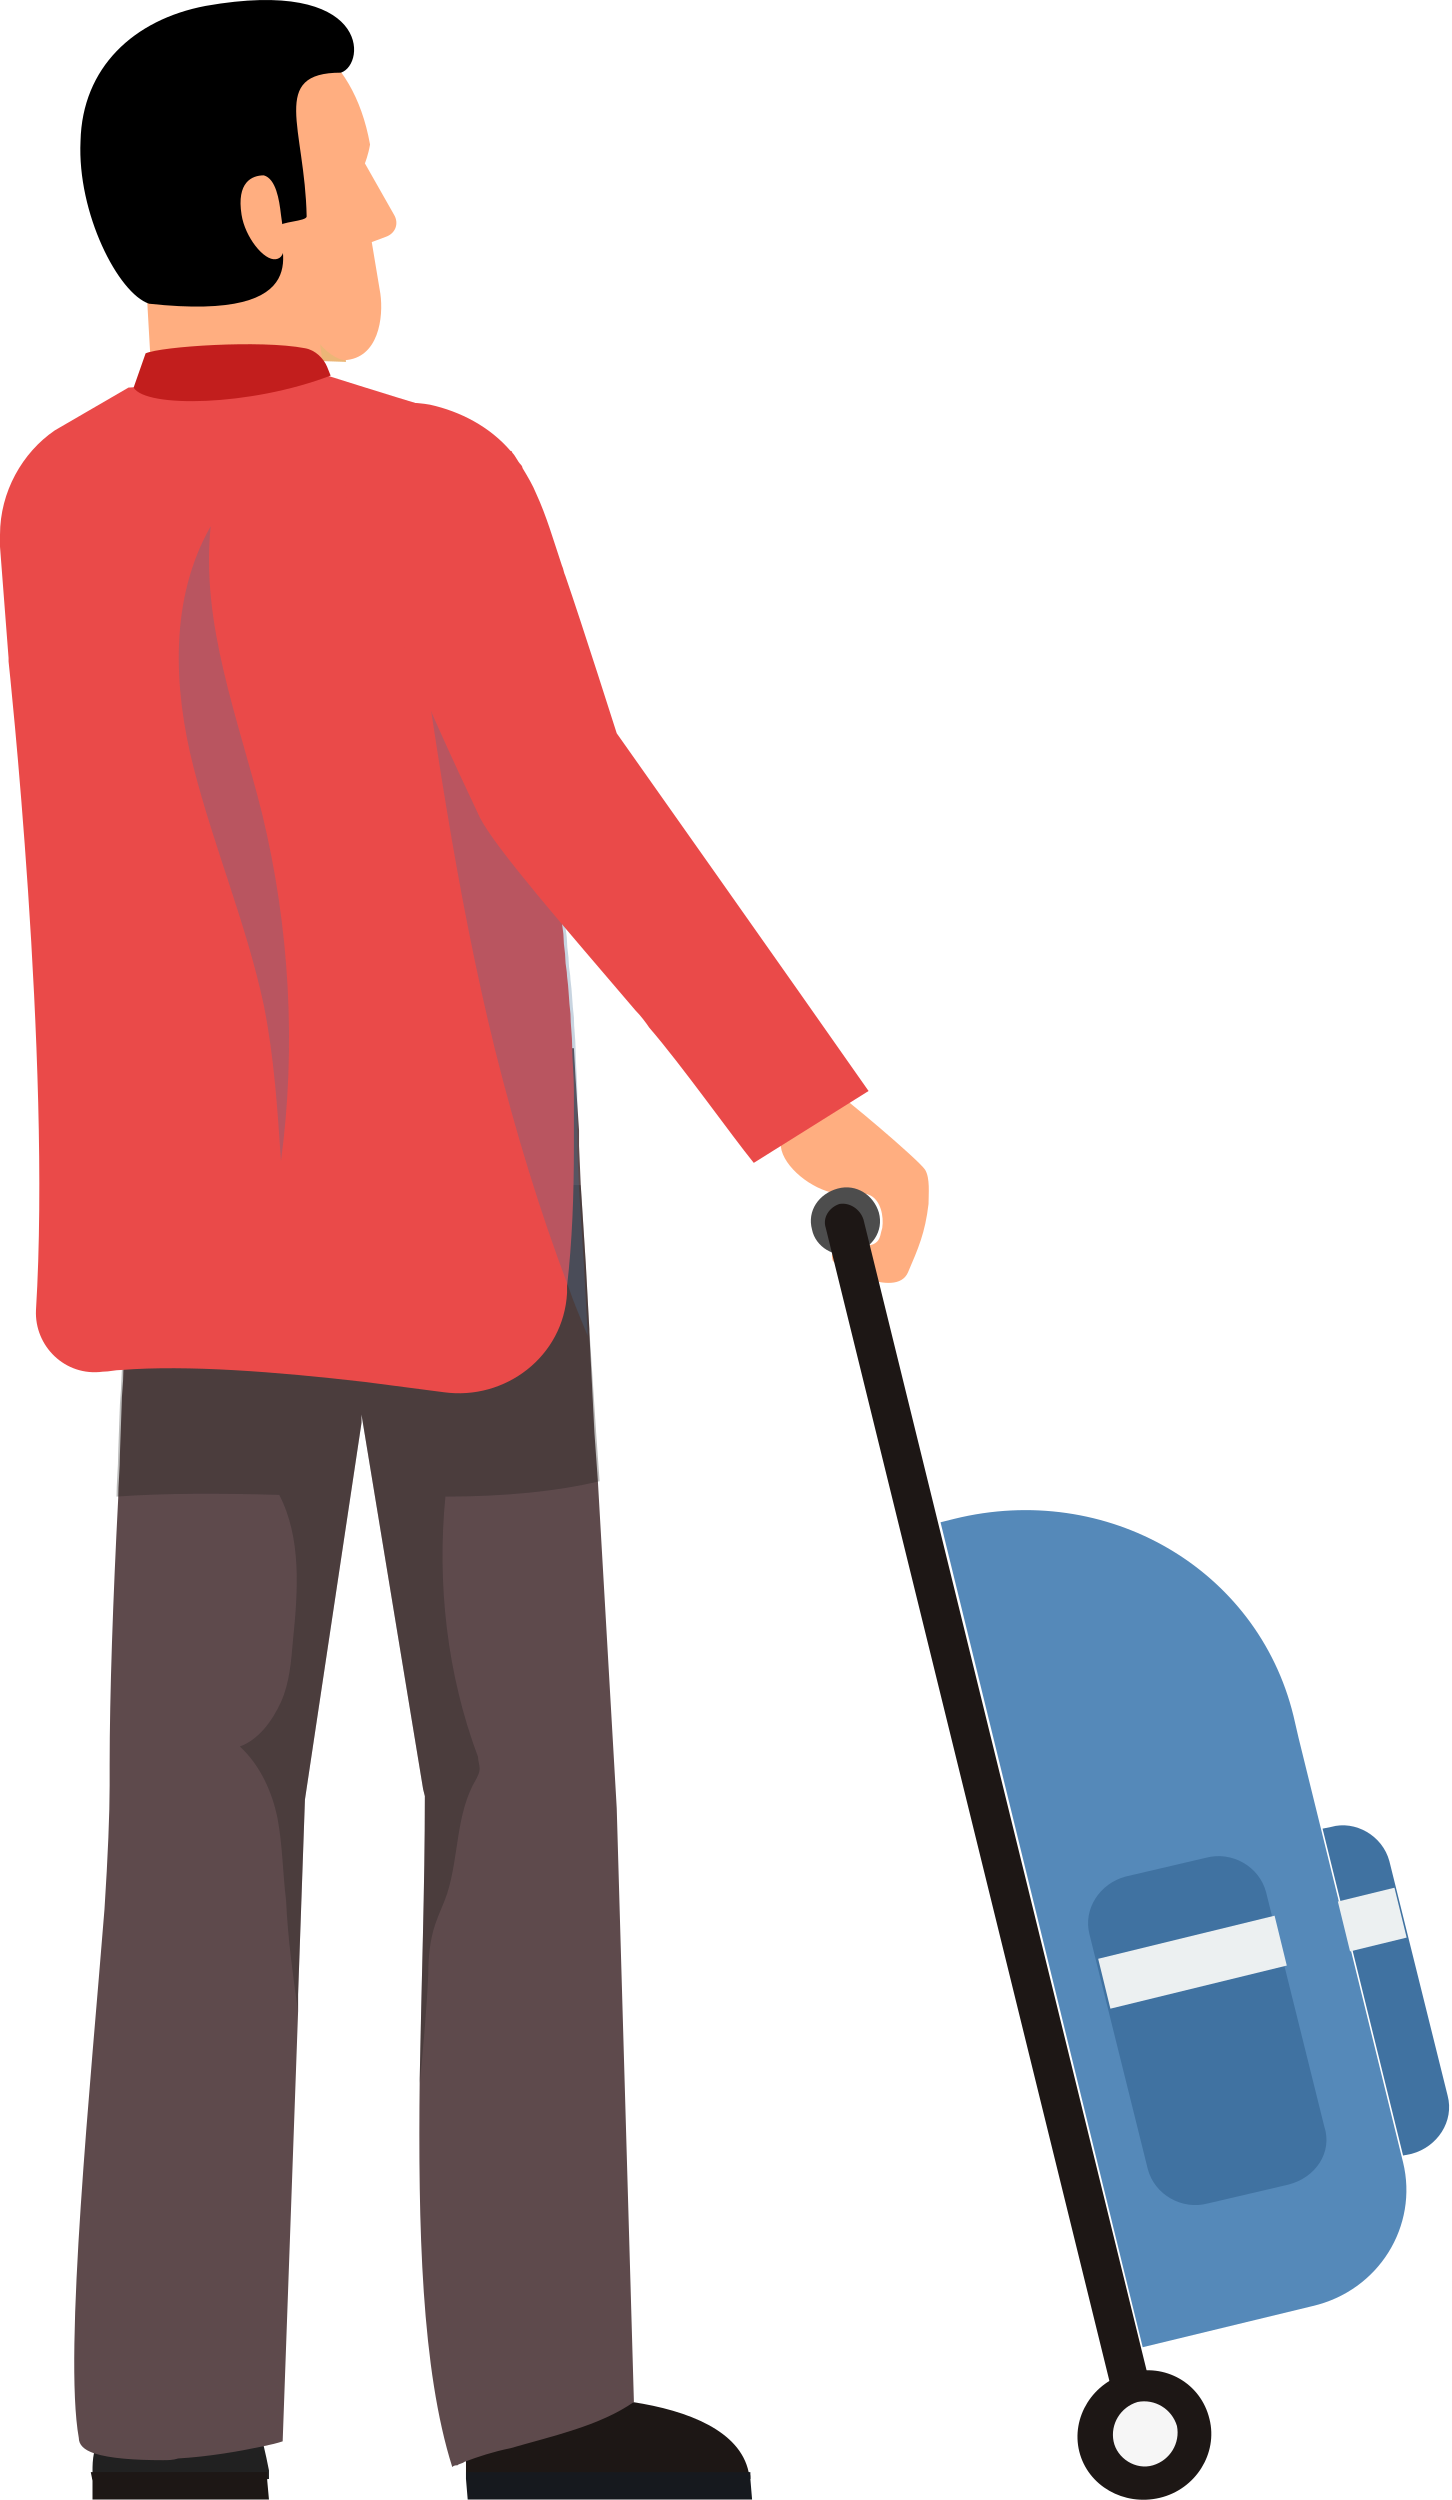
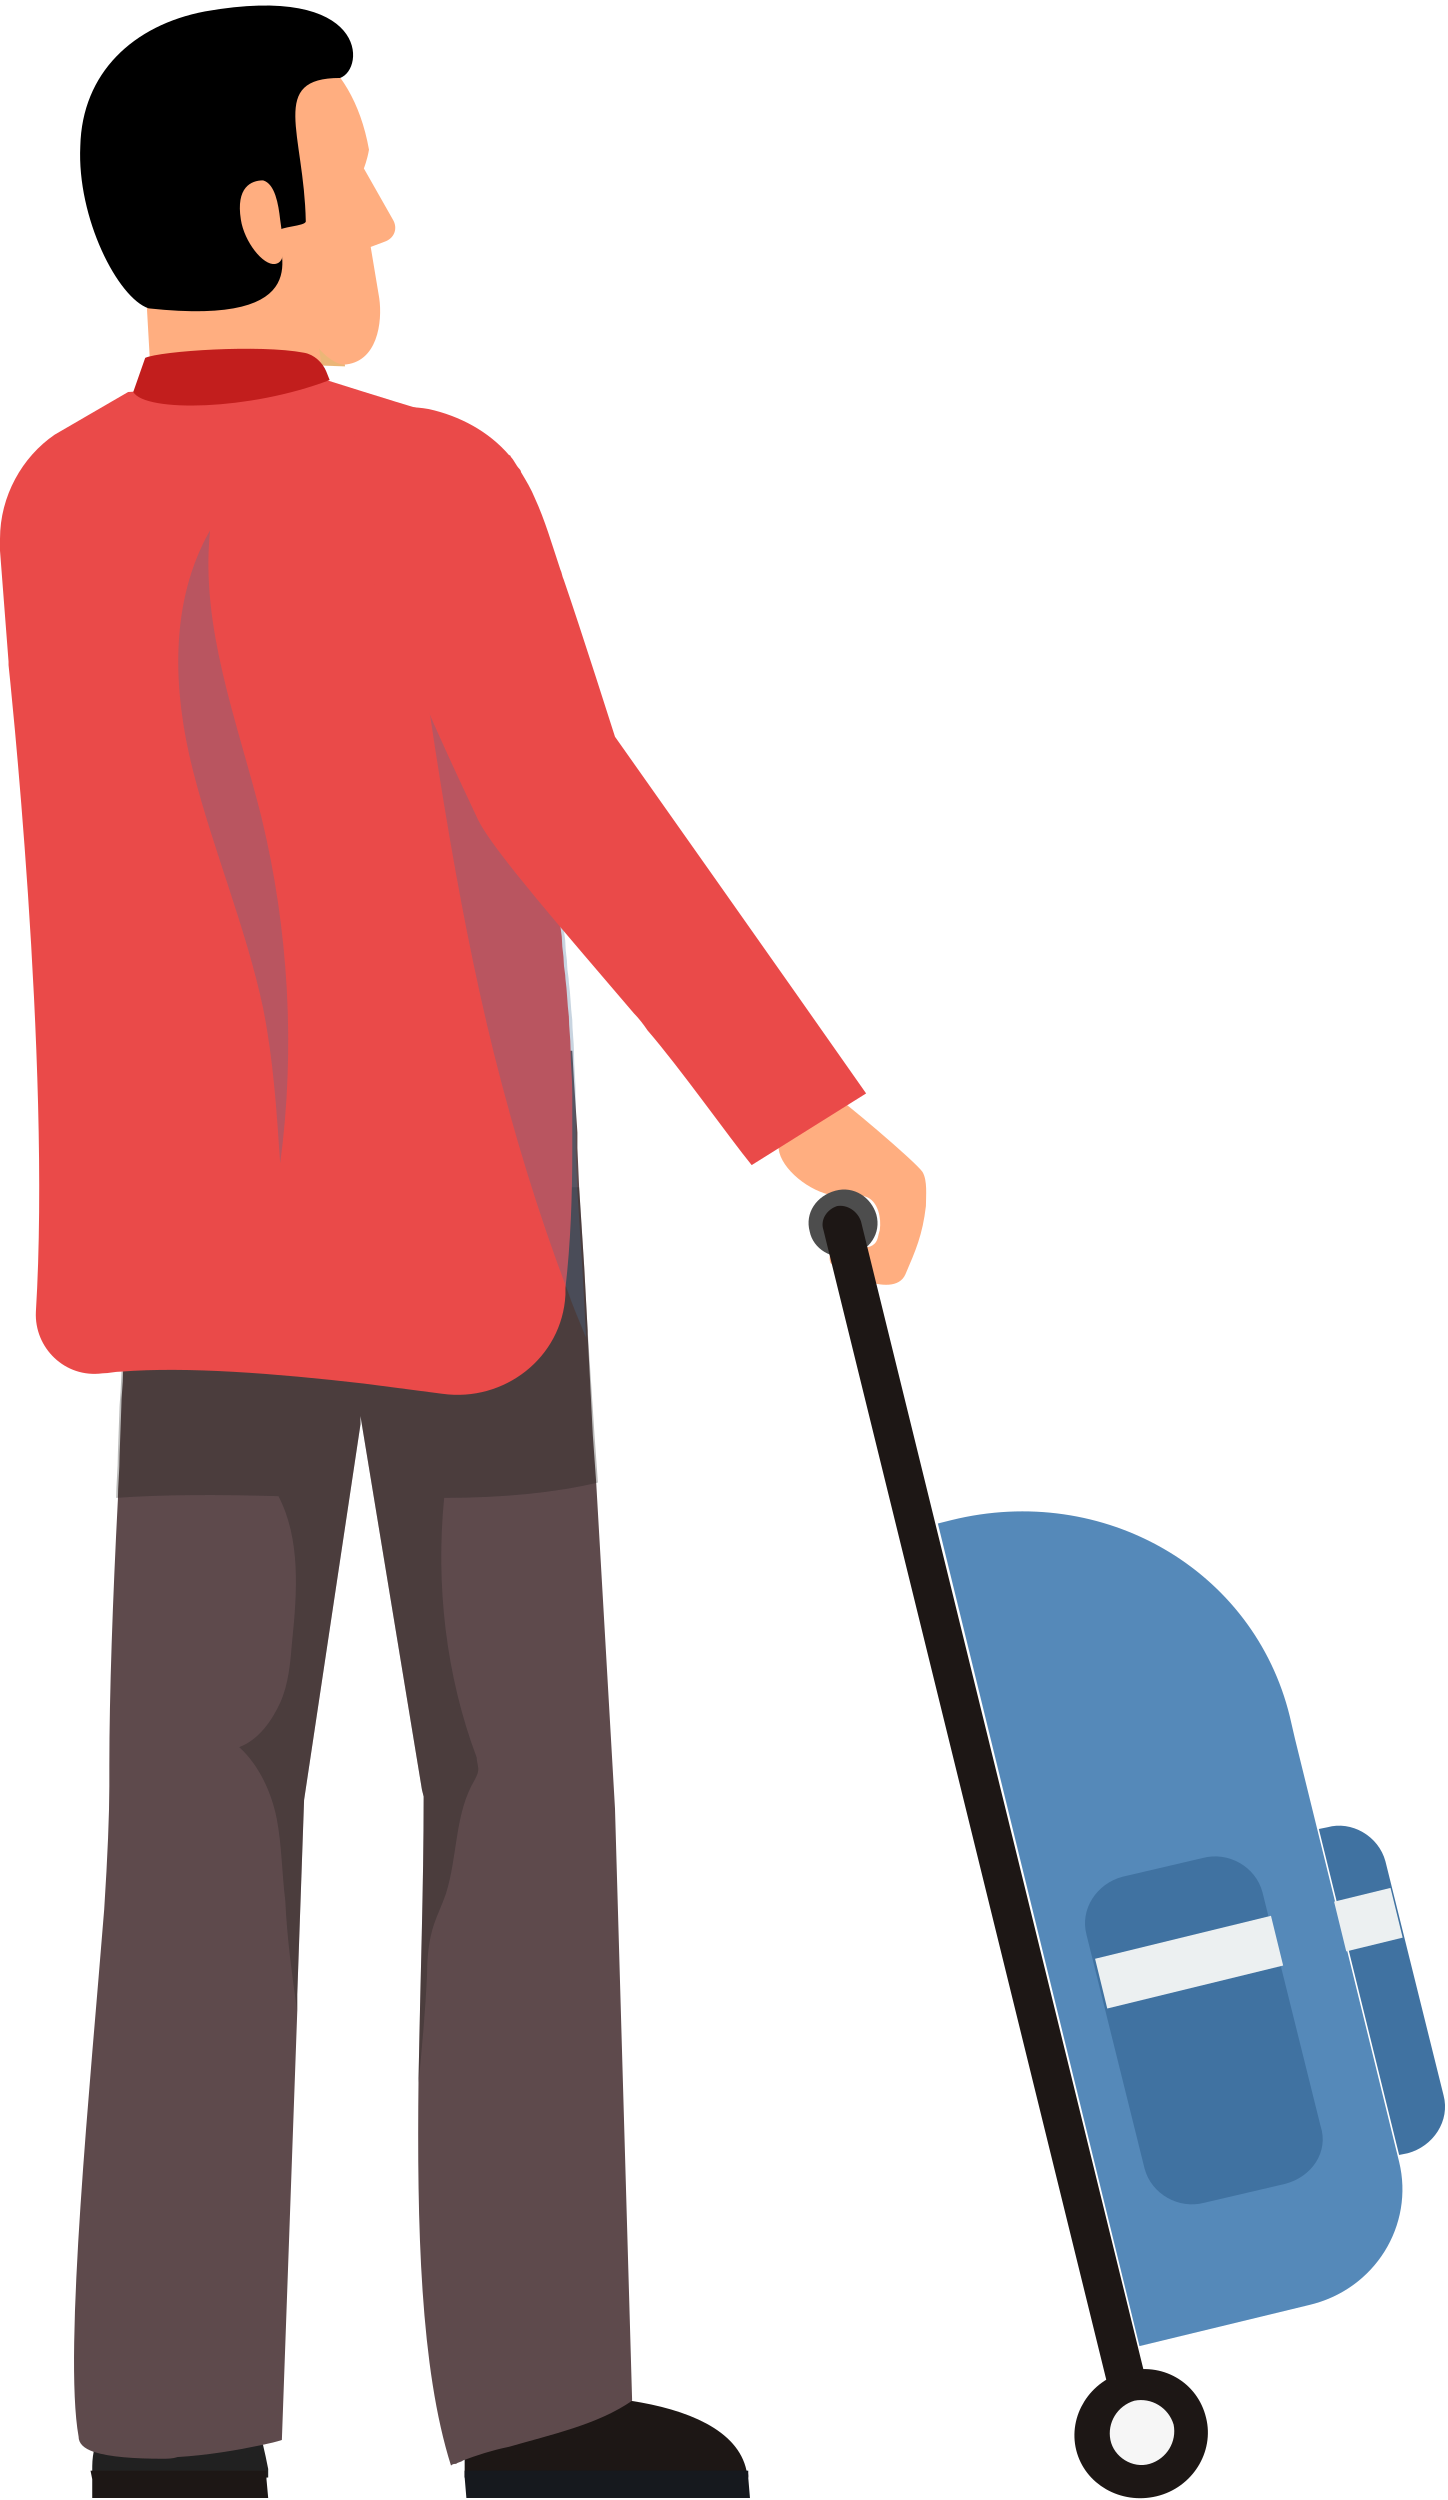
- <svg xmlns="http://www.w3.org/2000/svg" width="205" height="353" viewBox="0 0 205 353" fill="none">
-   <path d="M130.625 165.165C131.35 166.373 131.109 168.548 131.109 169.998C130.625 174.106 129.657 176.281 128.206 179.664C126.512 183.531 117.804 178.698 117.562 177.973C117.32 177.248 117.562 176.281 118.288 175.798C119.981 174.589 122.4 176.764 123.852 175.314C124.335 174.831 124.335 174.106 124.577 173.381C124.819 171.689 124.335 169.515 122.884 168.79C121.916 168.306 120.465 168.548 119.256 168.548C116.111 168.79 111.757 165.89 110.547 162.99C109.338 160.09 111.757 157.431 114.176 155.498C115.143 154.532 116.595 154.048 118.046 154.29C118.772 154.532 129.657 163.715 130.625 165.165Z" fill="#FFAE80" />
-   <path d="M13.062 349.069C13.062 349.31 13.062 349.794 13.062 350.035H37.978V349.552C37.978 349.31 37.978 349.31 37.978 349.069V348.827C37.736 347.619 37.494 346.41 37.252 345.444C36.043 341.577 33.14 340.369 29.753 339.886C28.544 339.644 27.334 339.644 25.883 339.644H24.915C19.11 339.644 14.272 340.127 13.304 346.169C13.062 347.377 13.062 348.102 13.062 349.069Z" fill="#212121" />
-   <path d="M12.819 349.069L13.061 350.277V352.935H37.977L37.735 350.277V349.794V349.31V349.069H12.819Z" fill="#1D1715" />
-   <path d="M65.797 347.619C65.797 348.102 65.797 348.585 65.797 349.069V350.035H105.952C105.952 349.552 105.952 349.31 105.71 349.069C104.5 343.269 97.243 340.369 89.261 339.161C82.971 338.194 76.44 338.436 71.36 339.161C69.667 339.402 68.216 339.644 67.006 340.127C66.522 340.369 65.313 340.611 65.797 347.619Z" fill="#1D1715" />
-   <path d="M65.797 349.069V350.035L66.039 352.935H106.194L105.952 350.035V349.069H65.797Z" fill="#16191E" />
-   <path d="M11.127 344.236C11.127 345.202 11.852 345.927 13.304 346.411C15.481 347.135 19.109 347.377 22.98 347.377C23.706 347.377 24.431 347.377 25.157 347.135C29.269 346.894 33.623 346.169 37.01 345.444C38.219 345.202 39.187 344.961 39.913 344.719L42.09 284.062V281.645L43.057 254.096L51.04 200.93V199.722L59.748 252.646L59.99 253.613C59.99 266.421 59.506 279.954 59.264 293.487C59.022 314.511 59.506 334.569 63.86 348.344C64.102 348.102 64.344 348.102 64.586 348.102C64.828 347.86 65.312 347.86 65.554 347.619C67.489 346.894 69.666 346.169 72.085 345.685C77.89 343.994 84.663 342.544 89.501 339.161V338.919L87.082 255.304L84.421 209.147L83.938 202.38L83.212 188.122V187.639L82.728 178.698L82.003 167.339L81.761 161.781V159.606L81.519 155.981L81.277 152.357L81.035 148.007H13.062C12.82 149.698 12.82 151.148 12.82 152.84C12.82 154.048 12.82 155.015 12.82 156.223C12.82 160.331 13.062 164.198 13.304 168.064C13.304 168.789 13.546 169.273 13.546 169.998C14.03 173.864 14.755 177.731 15.481 181.356C15.723 182.564 15.965 183.531 16.207 184.739C16.691 186.431 17.174 188.122 17.658 189.814C17.658 191.022 17.416 192.231 17.416 193.681C17.416 195.372 17.174 196.822 17.174 198.514L16.932 205.28C16.932 207.455 16.691 209.63 16.691 211.564C15.965 225.58 15.481 239.113 15.481 249.263C15.481 250.229 15.481 251.196 15.481 252.163C15.481 256.029 15.239 262.071 14.755 269.562C12.82 293.97 8.95 332.152 11.127 344.236Z" fill="#5E4A4C" />
-   <path opacity="0.3" d="M13.305 169.998C13.789 173.865 14.514 177.731 15.24 181.356C15.482 182.564 15.724 183.531 15.966 184.739C16.449 186.431 16.933 188.123 17.417 189.814C17.175 192.714 17.175 195.614 16.933 198.272L16.691 205.039C16.691 207.214 16.449 209.389 16.449 211.322C22.981 210.839 30.963 210.839 39.429 211.08C42.574 217.122 42.09 224.614 41.365 231.622C41.123 234.522 40.881 237.663 39.671 240.322C38.462 242.98 36.527 245.638 33.866 246.605C36.769 249.263 38.462 253.13 39.188 256.754C39.913 260.621 39.913 264.488 40.397 268.354C40.639 273.671 41.365 278.987 42.09 284.062V281.646L43.058 254.096L51.041 200.931V199.722L59.749 252.646L59.991 253.613C59.991 266.421 59.507 280.196 59.265 293.487C59.265 293.729 59.265 293.97 59.265 294.212C59.749 289.137 60.233 284.062 60.474 278.746C60.474 276.329 60.716 273.912 61.442 271.738C61.926 270.288 62.652 268.838 63.135 267.388C64.829 262.071 64.345 256.03 67.248 251.196C67.49 250.713 67.731 250.23 67.731 249.746C67.731 249.263 67.49 248.538 67.49 248.055C63.135 236.455 61.684 223.647 62.894 211.322C71.118 211.322 78.617 210.597 84.664 209.147L84.18 202.381L83.213 187.639L82.729 178.698L82.003 167.34C69.909 167.098 57.572 169.031 45.477 169.515C34.592 170.481 23.948 169.998 13.305 169.998Z" fill="#1D1D1B" />
-   <path d="M41.121 45.542L47.894 44.575L48.862 51.1L41.605 50.859L41.121 45.542Z" fill="#EBB677" />
-   <path d="M21.286 51.342L20.076 30.076C29.268 29.834 41.363 29.109 43.54 28.626C43.54 28.626 44.508 44.092 45.475 50.617C49.588 67.533 29.51 69.95 21.286 51.342Z" fill="#FFAE80" />
-   <path d="M17.417 33.943C15.24 30.076 14.998 28.143 14.03 23.793C11.611 3.252 23.706 4.218 31.447 3.01C40.397 2.044 49.831 6.877 52.25 20.41C52.008 21.86 51.524 23.068 51.524 23.068L55.636 30.318C56.362 31.526 55.878 32.976 54.427 33.459L52.492 34.184C52.734 35.634 53.701 41.434 53.701 41.434C54.185 44.818 53.459 50.617 48.621 50.859C46.686 50.617 42.09 47.476 39.671 35.151C36.526 35.393 19.11 36.843 17.417 33.943Z" fill="#FFAE80" />
-   <path d="M21.046 42.884C45.478 45.542 39.188 34.426 39.43 32.009C39.43 31.284 43.3 31.284 43.3 30.559C43.059 17.993 37.979 10.26 48.139 10.26C51.767 9.051 52.251 -3.273 29.029 0.835C18.869 2.768 11.612 9.535 11.37 19.926C10.886 30.076 16.692 41.434 21.046 42.884Z" fill="black" />
-   <path d="M34.107 30.318C34.591 33.459 37.252 36.843 38.945 36.601C40.639 36.359 40.155 33.701 39.671 30.318C39.429 28.143 38.945 25.243 37.252 24.76C35.559 24.76 33.382 25.726 34.107 30.318Z" fill="#FFAE80" />
-   <path d="M0 75.508C0 75.992 0 76.475 0 76.958V77.2L1.209 92.908V93.391C1.209 93.391 7.257 149.457 5.08 184.981C4.838 190.056 9.192 194.406 14.514 193.681C15.481 193.681 16.207 193.439 17.175 193.439C26.367 192.714 38.945 193.681 51.524 195.131C55.152 195.614 59.023 196.097 62.651 196.581C71.359 197.789 79.584 191.506 80.068 182.564V182.323C80.068 182.081 80.068 181.839 80.068 181.598C80.793 175.314 81.035 168.79 81.035 161.781V159.607C81.035 157.673 81.035 155.982 81.035 154.048C81.035 151.873 80.793 149.698 80.793 147.765C80.793 146.315 80.552 144.624 80.552 143.174C80.31 141.24 80.31 139.549 80.068 137.857C80.068 137.132 79.826 136.165 79.826 135.44C79.826 134.474 79.584 133.507 79.584 132.54C79.584 131.574 79.342 130.849 79.342 129.882C79.342 128.916 79.1 128.191 79.1 127.224V126.982C79.1 126.257 78.858 125.532 78.858 124.566C78.858 123.599 78.616 122.874 78.616 121.907C78.133 117.316 77.407 112.966 76.923 108.616C76.197 103.783 75.472 99.191 74.746 95.083C74.262 92.908 74.02 90.733 73.537 88.8C72.811 85.175 72.327 82.033 71.601 79.133C71.118 76.233 70.634 74.058 70.15 72.367C69.666 69.95 69.182 68.5 69.182 68.5C66.763 64.15 67.489 60.767 62.893 58.35C62.893 58.35 62.651 58.35 62.409 58.109C61.925 57.867 61.2 57.625 60.474 57.384H60.232C55.394 55.934 46.202 53.034 46.202 53.034H45.718H45.477L22.496 54.484L18.142 54.725L7.741 60.767C3.145 63.909 0 69.467 0 75.508Z" fill="#EA4A49" />
-   <path d="M43.057 49.167C36.767 47.959 22.738 48.925 20.561 49.892L18.867 54.725C20.561 57.625 35.316 57.383 46.685 53.034L46.202 51.825C45.718 50.617 44.508 49.409 43.057 49.167Z" fill="#C21E1D" />
-   <path opacity="0.3" d="M57.812 79.617C61.199 102.575 64.344 125.774 69.907 148.249C72.81 159.848 76.197 170.965 80.309 181.839C81.034 184.014 82.002 186.189 82.97 188.606V188.123L82.486 179.181L81.76 167.823L81.518 162.265V160.09C81.518 158.157 81.518 156.465 81.518 154.532C81.518 152.357 81.276 150.182 81.276 148.249C81.276 146.799 81.034 145.107 81.034 143.657C80.793 141.724 80.793 140.032 80.551 138.34C80.551 137.615 80.309 136.649 80.309 135.924C80.309 134.957 80.067 133.99 80.067 133.024C80.067 132.057 79.825 131.332 79.825 130.366C79.825 129.399 79.583 128.674 79.583 127.707V127.466C69.907 112.966 65.553 95.325 57.812 79.617Z" fill="#456F96" />
-   <path d="M50.798 60.042C50.072 61.009 49.83 61.975 49.346 62.942C48.379 66.809 48.62 71.884 50.314 75.508C50.314 75.508 50.314 75.508 50.314 75.75C51.765 79.375 53.458 82.758 54.91 86.383C55.877 88.558 56.845 90.733 57.813 93.15C59.264 96.291 60.473 99.675 61.925 102.816C63.86 107.166 65.795 111.274 67.73 115.383C69.907 119.733 80.067 131.332 89.743 142.69C90.469 143.415 91.194 144.382 91.678 145.107C96.274 150.424 103.289 160.332 106.434 164.198L122.641 154.048C111.997 138.824 87.082 103.541 87.082 103.541C87.082 103.541 82.244 88.317 79.825 81.308C79.583 80.825 79.583 80.342 79.341 79.858C78.132 76.234 77.164 72.85 75.713 69.709C75.229 68.5 74.503 67.292 73.778 66.084C73.778 66.084 73.778 65.842 73.536 65.6C73.052 65.117 72.81 64.392 72.326 63.909C72.326 63.909 72.326 63.667 72.085 63.667C69.182 60.284 65.07 58.109 60.715 57.142C56.603 56.417 52.975 57.142 50.798 60.042Z" fill="#EA4A49" />
-   <path opacity="0.3" d="M37.253 141.965C34.834 130.607 30.238 119.732 27.335 108.374C24.433 97.016 23.949 84.45 29.754 74.3C28.303 88.075 33.625 101.366 37.011 114.899C40.882 130.849 41.849 147.765 39.672 163.956C39.188 156.707 38.705 149.215 37.253 141.965Z" fill="#456F96" />
-   <path d="M134.738 214.463L132.803 214.946L161.347 331.427L185.294 325.627C194.728 323.452 200.292 314.269 198.115 305.328L194.728 291.553L183.359 245.396L182.633 242.254C177.554 221.471 156.267 209.147 134.738 214.463Z" fill="#5589B9" />
-   <path d="M124.093 171.206C124.818 173.864 123.125 176.281 120.464 177.006C117.803 177.731 115.143 176.039 114.659 173.623C113.933 170.964 115.626 168.548 118.287 167.823C120.948 167.098 123.367 168.789 124.093 171.206Z" fill="#4D4D4D" />
-   <path d="M158.687 344.477L164.008 343.269L121.918 172.173C121.435 170.723 119.983 169.756 118.532 169.998C117.08 170.481 116.113 171.931 116.597 173.381L158.687 344.477Z" fill="#1D1715" />
-   <path d="M181.908 308.469L170.539 311.128C166.91 312.094 163.04 309.919 162.072 306.295L153.848 273.187C152.88 269.562 155.299 265.937 158.928 264.97L170.297 262.312C173.925 261.346 177.796 263.52 178.763 267.145L186.988 300.253C188.197 303.878 185.778 307.503 181.908 308.469Z" fill="#4072A1" />
-   <path d="M196.179 262.795L204.404 295.903C205.371 299.528 202.952 303.153 199.324 304.12L198.114 304.361L186.745 258.204L187.955 257.962C191.341 256.996 195.212 259.17 196.179 262.795Z" fill="#4072A1" />
-   <path d="M179.971 270.495L155.063 276.581L156.788 283.624L181.695 277.537L179.971 270.495Z" fill="#ECF0F1" />
-   <path d="M196.896 266.544L188.906 268.495L190.629 275.537L198.618 273.587L196.896 266.544Z" fill="#ECF0F1" />
-   <path d="M170.781 341.577C171.99 346.41 168.845 351.485 163.766 352.693C158.686 353.902 153.606 351.002 152.397 346.169C151.187 341.335 154.332 336.261 159.412 335.052C164.491 333.602 169.571 336.502 170.781 341.577Z" fill="#1D1715" />
-   <path d="M166.186 342.543C166.67 344.96 165.219 347.376 162.8 348.101C160.381 348.826 157.72 347.135 157.236 344.718C156.752 342.302 158.204 339.885 160.623 339.16C163.042 338.677 165.461 340.127 166.186 342.543Z" fill="#F6F6F6" />
+ <svg xmlns="http://www.w3.org/2000/svg" width="205" height="354" viewBox="0 0 205 354" fill="none">
+   <path d="M130.626 165.946C131.351 167.154 131.11 169.329 131.11 170.779C130.626 174.887 129.658 177.062 128.207 180.445C126.513 184.312 117.805 179.479 117.563 178.754C117.321 178.029 117.563 177.062 118.289 176.579C119.982 175.37 122.401 177.545 123.853 176.095C124.336 175.612 124.336 174.887 124.578 174.162C124.82 172.47 124.336 170.296 122.885 169.571C121.917 169.087 120.466 169.329 119.257 169.329C116.112 169.571 111.758 166.671 110.548 163.771C109.339 160.871 111.758 158.212 114.177 156.279C115.144 155.313 116.596 154.829 118.047 155.071C118.773 155.313 129.658 164.496 130.626 165.946Z" fill="#FFAE80" />
+   <path d="M13.06 349.85C13.06 350.091 13.06 350.575 13.06 350.816H37.976V350.333C37.976 350.091 37.976 350.091 37.976 349.85V349.608C37.734 348.4 37.492 347.192 37.25 346.225C36.041 342.358 33.138 341.15 29.751 340.667C28.542 340.425 27.332 340.425 25.881 340.425H24.913C19.108 340.425 14.27 340.908 13.302 346.95C13.06 348.158 13.06 348.883 13.06 349.85Z" fill="#212121" />
+   <path d="M12.818 349.85L13.06 351.058V353.716H37.976L37.734 351.058V350.575V350.091V349.85H12.818Z" fill="#1D1715" />
+   <path d="M65.796 348.4C65.796 348.883 65.796 349.366 65.796 349.85V350.816H105.951C105.951 350.333 105.951 350.091 105.709 349.85C104.499 344.05 97.242 341.15 89.26 339.942C82.97 338.975 76.439 339.217 71.359 339.942C69.666 340.183 68.215 340.425 67.005 340.908C66.521 341.15 65.312 341.392 65.796 348.4Z" fill="#1D1715" />
+   <path d="M65.797 349.849V350.816L66.039 353.716H106.194L105.952 350.816V349.849H65.797Z" fill="#16191E" />
+   <path d="M11.128 345.017C11.128 345.983 11.854 346.708 13.305 347.192C15.482 347.916 19.11 348.158 22.981 348.158C23.706 348.158 24.432 348.158 25.158 347.916C29.27 347.675 33.624 346.95 37.011 346.225C38.22 345.983 39.188 345.742 39.913 345.5L42.091 284.843V282.426L43.058 254.877L51.041 201.711V200.503L59.749 253.427L59.991 254.394C59.991 267.202 59.507 280.735 59.265 294.268C59.023 315.292 59.507 335.35 63.861 349.125C64.103 348.883 64.345 348.883 64.587 348.883C64.829 348.641 65.313 348.641 65.555 348.4C67.49 347.675 69.667 346.95 72.086 346.466C77.891 344.775 84.664 343.325 89.502 339.942V339.7L87.083 256.085L84.422 209.928L83.939 203.161L83.213 188.903V188.42L82.729 179.479L82.004 168.12L81.762 162.562V160.387L81.52 156.762L81.278 153.138L81.036 148.788H13.063C12.821 150.479 12.821 151.929 12.821 153.621C12.821 154.829 12.821 155.796 12.821 157.004C12.821 161.112 13.063 164.979 13.305 168.845C13.305 169.57 13.547 170.054 13.547 170.779C14.031 174.645 14.756 178.512 15.482 182.137C15.724 183.345 15.966 184.312 16.208 185.52C16.692 187.212 17.175 188.903 17.659 190.595C17.659 191.803 17.417 193.012 17.417 194.462C17.417 196.153 17.175 197.603 17.175 199.295L16.933 206.061C16.933 208.236 16.692 210.411 16.692 212.345C15.966 226.361 15.482 239.894 15.482 250.044C15.482 251.01 15.482 251.977 15.482 252.944C15.482 256.81 15.24 262.852 14.756 270.343C12.821 294.751 8.951 332.934 11.128 345.017Z" fill="#5E4A4C" />
+   <path opacity="0.3" d="M13.305 170.779C13.789 174.646 14.514 178.512 15.24 182.137C15.482 183.345 15.724 184.312 15.966 185.52C16.449 187.212 16.933 188.904 17.417 190.595C17.175 193.495 17.175 196.395 16.933 199.053L16.691 205.82C16.691 207.995 16.449 210.17 16.449 212.103C22.981 211.62 30.963 211.62 39.429 211.861C42.574 217.903 42.09 225.395 41.365 232.403C41.123 235.303 40.881 238.444 39.671 241.103C38.462 243.761 36.527 246.419 33.866 247.386C36.769 250.044 38.462 253.911 39.188 257.535C39.913 261.402 39.913 265.269 40.397 269.135C40.639 274.452 41.365 279.768 42.09 284.843V282.427L43.058 254.877L51.041 201.712V200.503L59.749 253.427L59.991 254.394C59.991 267.202 59.507 280.977 59.265 294.268C59.265 294.51 59.265 294.751 59.265 294.993C59.749 289.918 60.233 284.843 60.474 279.527C60.474 277.11 60.716 274.693 61.442 272.519C61.926 271.069 62.652 269.619 63.135 268.169C64.829 262.852 64.345 256.811 67.248 251.977C67.49 251.494 67.731 251.011 67.731 250.527C67.731 250.044 67.49 249.319 67.49 248.836C63.135 237.236 61.684 224.428 62.894 212.103C71.118 212.103 78.617 211.378 84.664 209.928L84.18 203.162L83.213 188.42L82.729 179.479L82.003 168.121C69.909 167.879 57.572 169.812 45.477 170.296C34.592 171.262 23.948 170.779 13.305 170.779Z" fill="#1D1D1B" />
+   <path d="M41.121 46.323L47.894 45.356L48.862 51.881L41.605 51.64L41.121 46.323Z" fill="#EBB677" />
+   <path d="M21.286 52.123L20.076 30.857C29.268 30.615 41.363 29.89 43.54 29.407C43.54 29.407 44.508 44.873 45.475 51.398C49.588 68.314 29.51 70.731 21.286 52.123Z" fill="#FFAE80" />
+   <path d="M17.416 34.724C15.239 30.857 14.997 28.924 14.029 24.574C11.61 4.033 23.705 5 31.446 3.791C40.396 2.825 49.83 7.658 52.249 21.191C52.007 22.641 51.523 23.849 51.523 23.849L55.635 31.099C56.361 32.307 55.877 33.757 54.426 34.24L52.491 34.965C52.733 36.415 53.7 42.215 53.7 42.215C54.184 45.599 53.458 51.398 48.62 51.64C46.685 51.398 42.089 48.257 39.67 35.932C36.526 36.174 19.109 37.624 17.416 34.724Z" fill="#FFAE80" />
+   <path d="M21.046 43.665C45.478 46.323 39.188 35.207 39.43 32.79C39.43 32.065 43.3 32.065 43.3 31.34C43.059 18.774 37.979 11.041 48.139 11.041C51.767 9.832 52.251 -2.492 29.029 1.616C18.869 3.549 11.612 10.316 11.37 20.707C10.886 30.857 16.692 42.215 21.046 43.665Z" fill="black" />
+   <path d="M34.106 31.099C34.59 34.24 37.251 37.624 38.944 37.382C40.638 37.141 40.154 34.482 39.67 31.099C39.428 28.924 38.944 26.024 37.251 25.541C35.558 25.541 33.381 26.507 34.106 31.099Z" fill="#FFAE80" />
+   <path d="M0 76.289C0 76.773 0 77.256 0 77.739V77.981L1.209 93.689V94.172C1.209 94.172 7.257 150.238 5.08 185.762C4.838 190.837 9.192 195.187 14.514 194.462C15.481 194.462 16.207 194.22 17.175 194.22C26.367 193.495 38.945 194.462 51.524 195.912C55.152 196.395 59.023 196.878 62.651 197.362C71.359 198.57 79.584 192.287 80.068 183.345V183.104C80.068 182.862 80.068 182.62 80.068 182.379C80.793 176.095 81.035 169.571 81.035 162.562V160.388C81.035 158.454 81.035 156.763 81.035 154.829C81.035 152.654 80.793 150.479 80.793 148.546C80.793 147.096 80.552 145.405 80.552 143.955C80.31 142.021 80.31 140.33 80.068 138.638C80.068 137.913 79.826 136.946 79.826 136.221C79.826 135.255 79.584 134.288 79.584 133.321C79.584 132.355 79.342 131.63 79.342 130.663C79.342 129.697 79.1 128.972 79.1 128.005V127.763C79.1 127.038 78.858 126.313 78.858 125.347C78.858 124.38 78.616 123.655 78.616 122.688C78.133 118.097 77.407 113.747 76.923 109.397C76.197 104.564 75.472 99.972 74.746 95.864C74.262 93.689 74.02 91.514 73.537 89.581C72.811 85.956 72.327 82.814 71.601 79.914C71.118 77.014 70.634 74.839 70.15 73.148C69.666 70.731 69.182 69.281 69.182 69.281C66.763 64.931 67.489 61.548 62.893 59.131C62.893 59.131 62.651 59.131 62.409 58.89C61.925 58.648 61.2 58.406 60.474 58.165H60.232C55.394 56.715 46.202 53.815 46.202 53.815H45.718H45.477L22.496 55.265L18.142 55.506L7.741 61.548C3.145 64.69 0 70.248 0 76.289Z" fill="#EA4A49" />
+   <path d="M43.057 49.948C36.767 48.74 22.738 49.706 20.561 50.673L18.867 55.506C20.561 58.406 35.316 58.164 46.685 53.815L46.202 52.606C45.718 51.398 44.508 50.19 43.057 49.948Z" fill="#C21E1D" />
+   <path opacity="0.3" d="M57.812 80.398C61.199 103.356 64.344 126.555 69.907 149.03C72.81 160.629 76.197 171.746 80.309 182.62C81.034 184.795 82.002 186.97 82.97 189.387V188.904L82.486 179.962L81.76 168.604L81.518 163.046V160.871C81.518 158.938 81.518 157.246 81.518 155.313C81.518 153.138 81.276 150.963 81.276 149.03C81.276 147.58 81.034 145.888 81.034 144.438C80.793 142.505 80.793 140.813 80.551 139.121C80.551 138.396 80.309 137.43 80.309 136.705C80.309 135.738 80.067 134.771 80.067 133.805C80.067 132.838 79.825 132.113 79.825 131.147C79.825 130.18 79.583 129.455 79.583 128.488V128.247C69.907 113.747 65.553 96.106 57.812 80.398Z" fill="#456F96" />
+   <path d="M50.798 60.823C50.073 61.79 49.831 62.757 49.347 63.723C48.38 67.59 48.621 72.665 50.315 76.29C50.315 76.29 50.315 76.29 50.315 76.531C51.766 80.156 53.459 83.539 54.911 87.164C55.878 89.339 56.846 91.514 57.814 93.931C59.265 97.072 60.474 100.456 61.926 103.597C63.861 107.947 65.796 112.055 67.731 116.164C69.908 120.514 80.068 132.113 89.744 143.471C90.47 144.196 91.195 145.163 91.679 145.888C96.275 151.205 103.29 161.113 106.435 164.979L122.642 154.829C111.998 139.605 87.083 104.322 87.083 104.322C87.083 104.322 82.245 89.098 79.826 82.089C79.584 81.606 79.584 81.123 79.342 80.639C78.133 77.014 77.165 73.631 75.714 70.49C75.23 69.281 74.504 68.073 73.779 66.865C73.779 66.865 73.779 66.623 73.537 66.381C73.053 65.898 72.811 65.173 72.327 64.69C72.327 64.69 72.327 64.448 72.085 64.448C69.183 61.065 65.07 58.89 60.716 57.923C56.604 57.198 52.976 57.923 50.798 60.823Z" fill="#EA4A49" />
+   <path opacity="0.3" d="M37.253 142.746C34.834 131.388 30.238 120.513 27.335 109.155C24.433 97.797 23.949 85.231 29.754 75.081C28.303 88.856 33.625 102.147 37.011 115.68C40.882 131.63 41.849 148.546 39.672 164.737C39.188 157.488 38.705 149.996 37.253 142.746Z" fill="#456F96" />
+   <path d="M134.738 215.244L132.803 215.727L161.347 332.208L185.294 326.408C194.728 324.233 200.292 315.05 198.115 306.109L194.728 292.334L183.359 246.177L182.633 243.035C177.554 222.252 156.267 209.928 134.738 215.244Z" fill="#5589B9" />
+   <path d="M124.093 171.987C124.818 174.645 123.125 177.062 120.464 177.787C117.803 178.512 115.143 176.82 114.659 174.404C113.933 171.745 115.626 169.329 118.287 168.604C120.948 167.879 123.367 169.57 124.093 171.987Z" fill="#4D4D4D" />
+   <path d="M158.687 345.258L164.008 344.05L121.918 172.954C121.435 171.504 119.983 170.537 118.532 170.779C117.08 171.262 116.113 172.712 116.597 174.162L158.687 345.258Z" fill="#1D1715" />
+   <path d="M181.909 309.25L170.54 311.909C166.911 312.875 163.041 310.7 162.073 307.076L153.849 273.968C152.881 270.343 155.3 266.718 158.929 265.751L170.298 263.093C173.926 262.127 177.797 264.301 178.764 267.926L186.989 301.034C188.198 304.659 185.779 308.284 181.909 309.25Z" fill="#4072A1" />
+   <path d="M196.18 263.576L204.405 296.684C205.372 300.309 202.953 303.934 199.325 304.901L198.115 305.142L186.746 258.985L187.956 258.743C191.342 257.777 195.213 259.952 196.18 263.576Z" fill="#4072A1" />
+   <path d="M179.97 271.276L155.062 277.362L156.787 284.405L181.694 278.318L179.97 271.276Z" fill="#ECF0F1" />
+   <path d="M196.896 267.325L188.906 269.276L190.629 276.318L198.618 274.368L196.896 267.325Z" fill="#ECF0F1" />
+   <path d="M170.78 342.358C171.989 347.191 168.844 352.266 163.765 353.474C158.685 354.683 153.605 351.783 152.396 346.95C151.186 342.116 154.331 337.042 159.411 335.833C164.49 334.383 169.57 337.283 170.78 342.358Z" fill="#1D1715" />
+   <path d="M166.185 343.324C166.669 345.741 165.218 348.157 162.799 348.882C160.38 349.607 157.719 347.916 157.235 345.499C156.751 343.083 158.203 340.666 160.622 339.941C163.041 339.458 165.46 340.908 166.185 343.324Z" fill="#F6F6F6" />
</svg>
